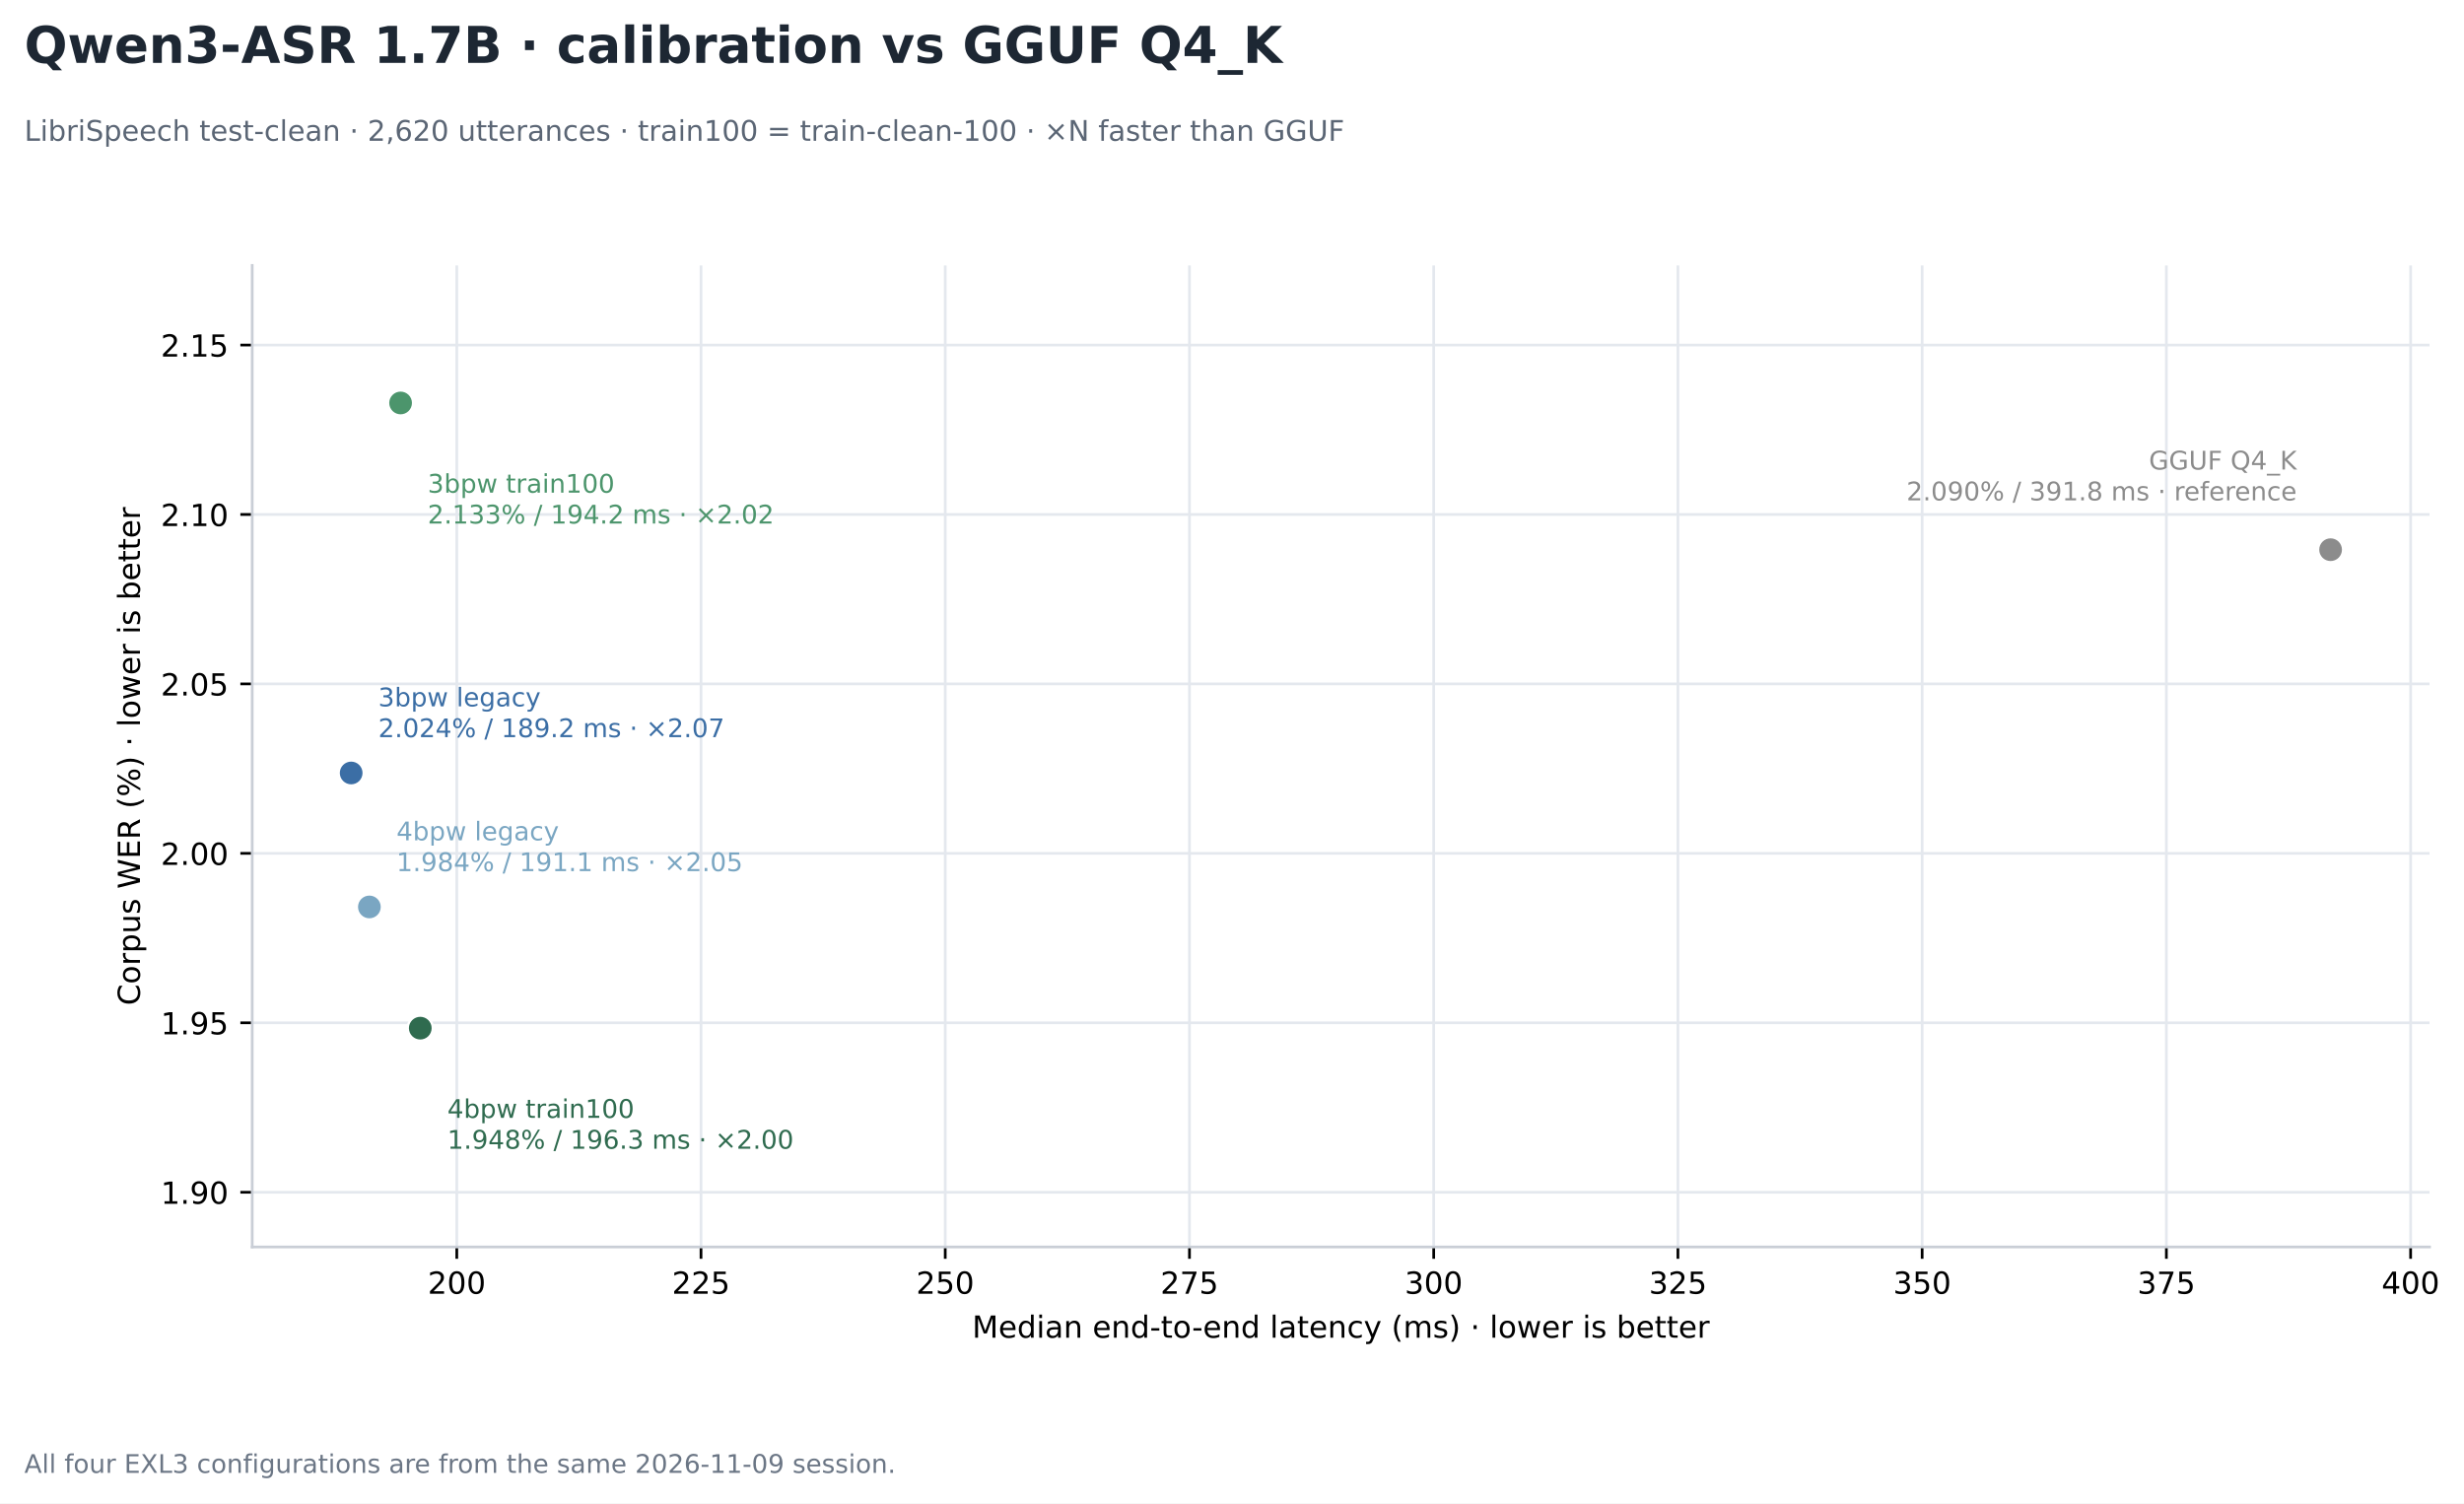
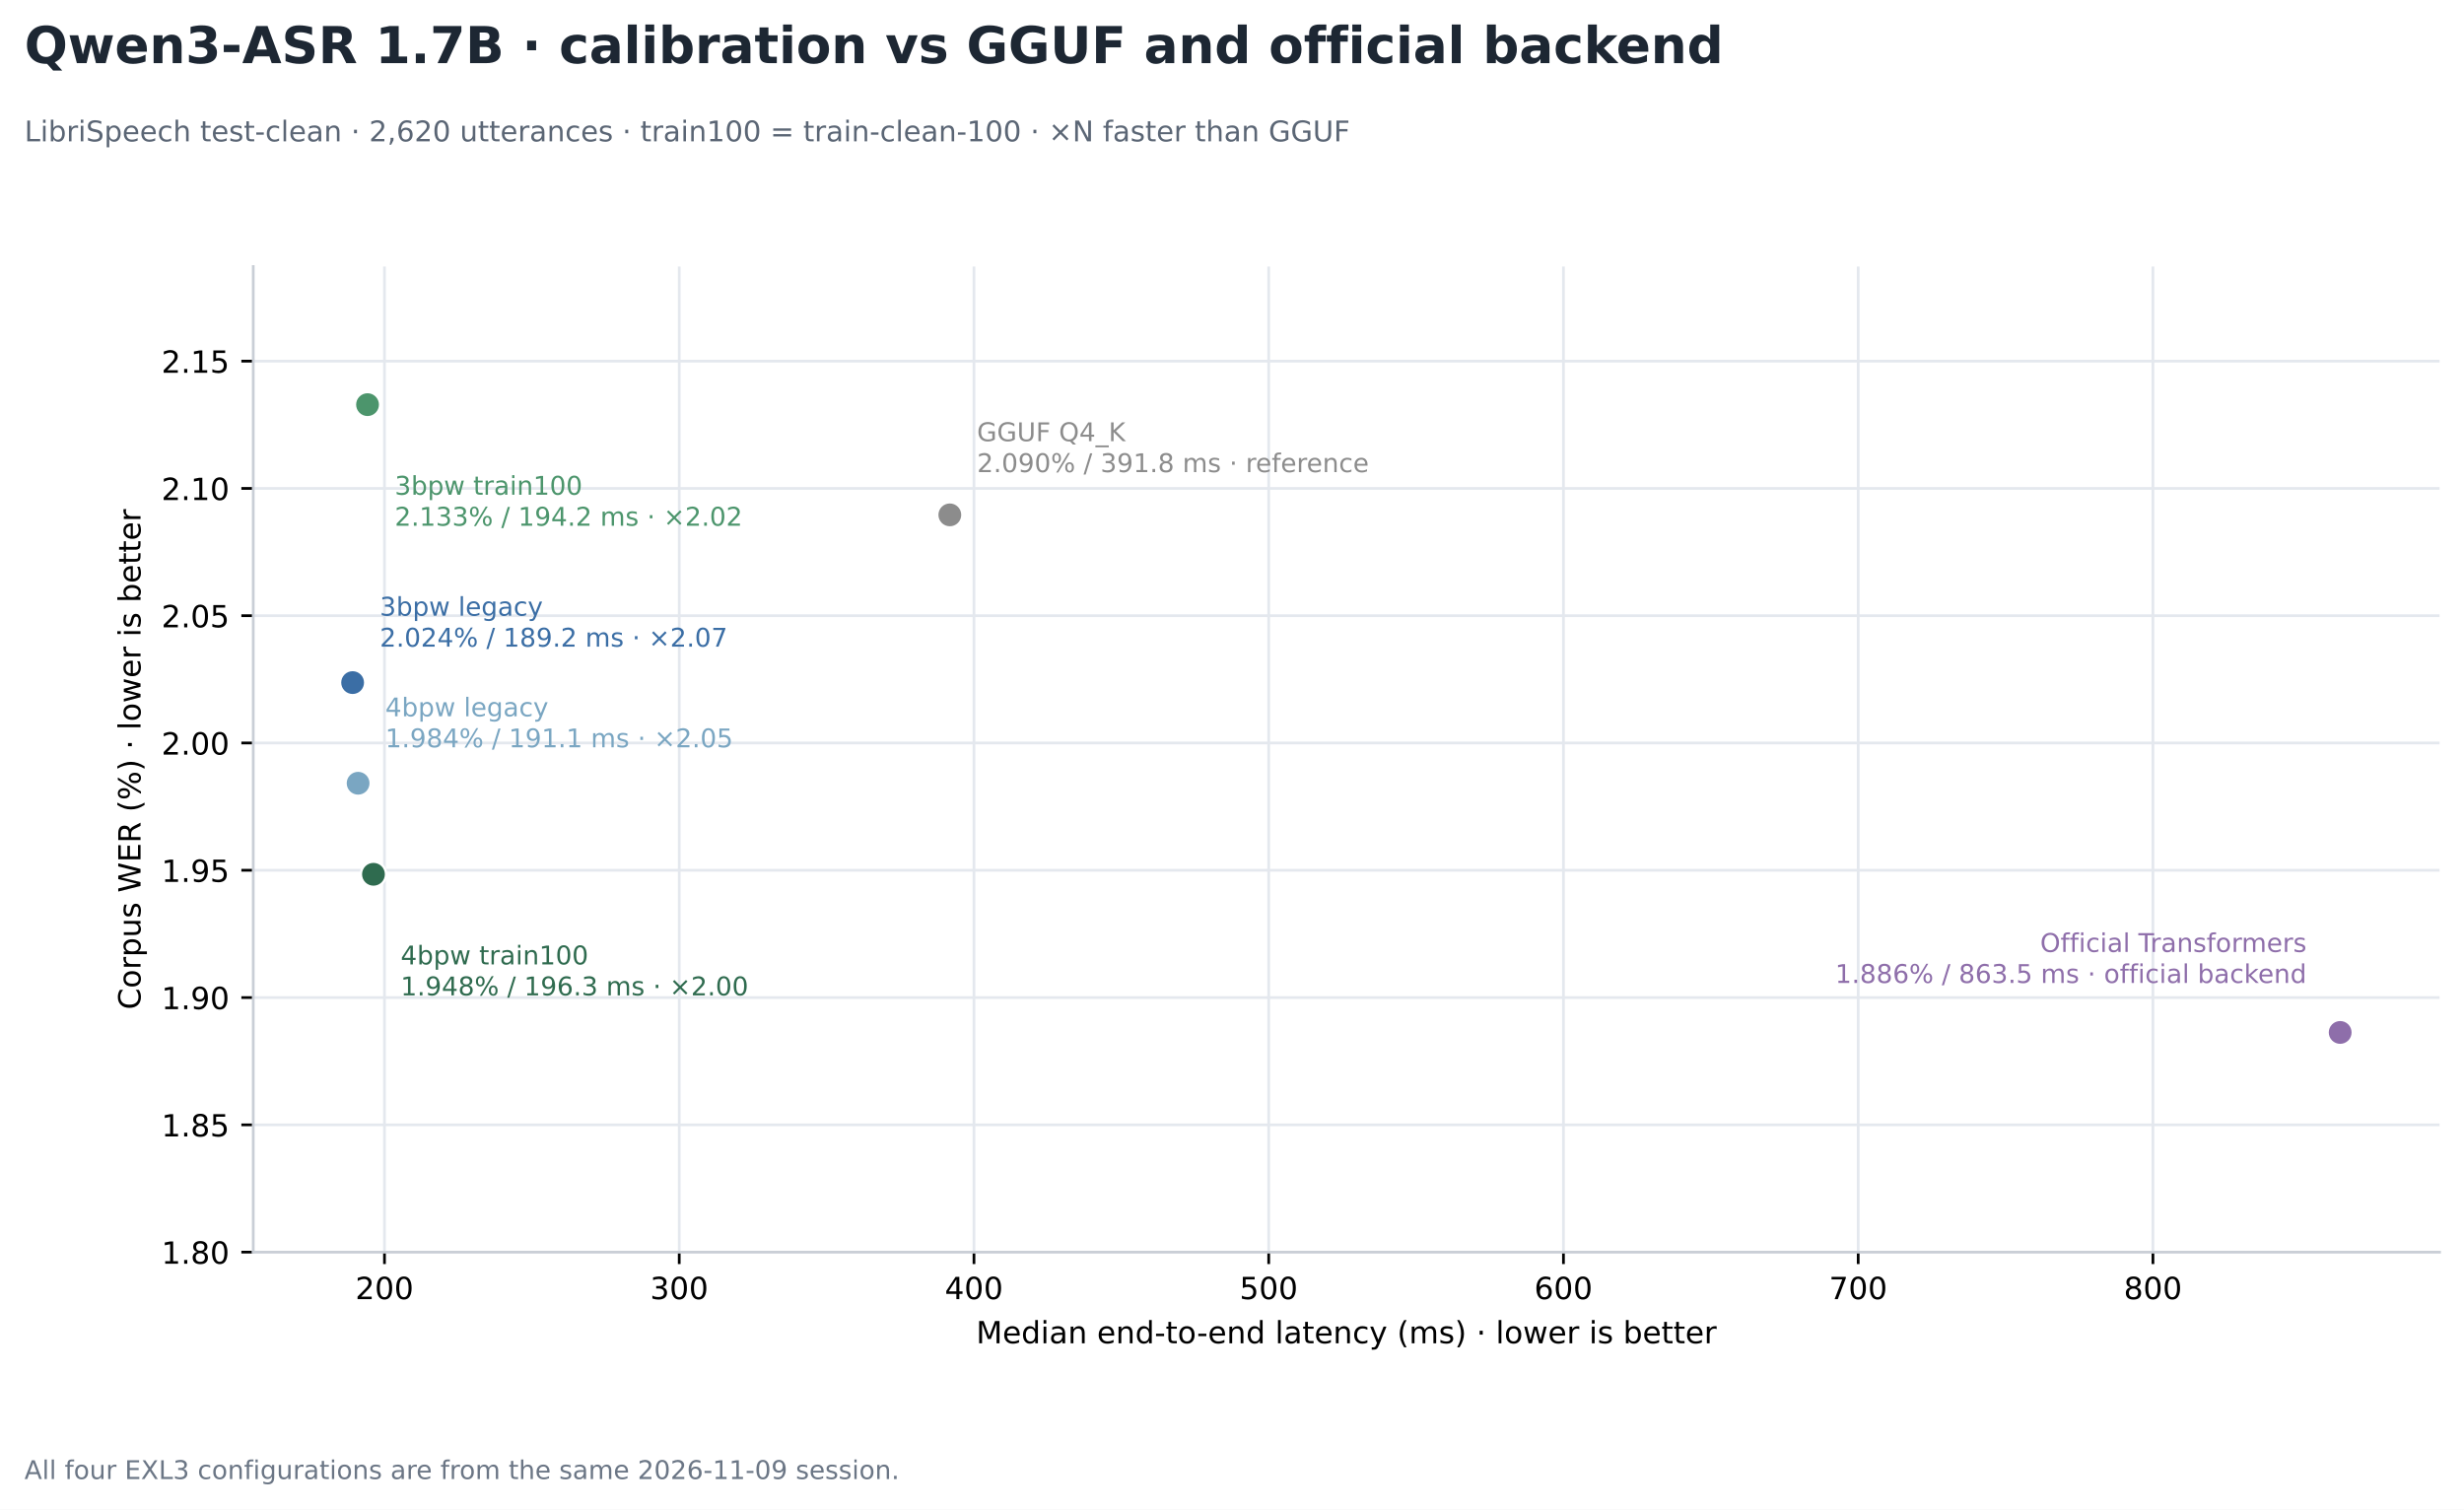
- <svg xmlns="http://www.w3.org/2000/svg" xmlns:xlink="http://www.w3.org/1999/xlink" width="728.746pt" height="444.647pt" viewBox="0 0 728.746 444.647" version="1.1">
+ <svg xmlns="http://www.w3.org/2000/svg" xmlns:xlink="http://www.w3.org/1999/xlink" width="725.76pt" height="444.647pt" viewBox="0 0 725.76 444.647" version="1.1">
  <defs>
    <style type="text/css">*{stroke-linejoin: round; stroke-linecap: butt}</style>
  </defs>
  <g id="figure_1">
    <g id="patch_1">
-       <path d="M 0 444.647 L 728.746 444.647 L 728.746 0 L 0 0 z " style="fill: #ffffff" />
+       <path d="M 0 444.647 L 725.76 444.647 L 725.76 0 L 0 0 z " style="fill: #ffffff" />
    </g>
    <g id="axes_1">
      <g id="patch_2">
        <path d="M 74.592 368.806 L 718.56 368.806 L 718.56 78.502 L 74.592 78.502 z " style="fill: #ffffff" />
      </g>
      <g id="matplotlib.axis_1">
        <g id="xtick_1">
          <g id="line2d_1">
-             <path d="M 135.095 368.806 L 135.095 78.502 " clip-path="url(#p5d3b7aebb2)" style="fill: none; stroke: #e4e8ee; stroke-width: 0.8; stroke-linecap: square" />
+             <path d="M 113.247 368.806 L 113.247 78.502 " clip-path="url(#pa45b282f70)" style="fill: none; stroke: #e4e8ee; stroke-width: 0.8; stroke-linecap: square" />
          </g>
          <g id="line2d_2">
            <defs>
-               <path id="m2b56447a4a" d="M 0 0 L 0 3.5 " style="stroke: #000000; stroke-width: 0.8" />
+               <path id="m3ea5a8fd05" d="M 0 0 L 0 3.5 " style="stroke: #000000; stroke-width: 0.8" />
            </defs>
            <g>
-               <use xlink:href="#m2b56447a4a" x="135.095" y="368.806" style="stroke: #000000; stroke-width: 0.8" />
+               <use xlink:href="#m3ea5a8fd05" x="113.247" y="368.806" style="stroke: #000000; stroke-width: 0.8" />
            </g>
          </g>
          <g id="text_1">
-             <text style="font-size: 9px; font-family: 'DejaVu Sans'; text-anchor: middle" x="135.095" y="382.644" transform="rotate(-0 135.0945 382.6435)">200</text>
+             <text style="font-size: 9px; font-family: 'DejaVu Sans'; text-anchor: middle" x="113.247" y="382.644" transform="rotate(-0 113.2474 382.6435)">200</text>
          </g>
        </g>
        <g id="xtick_2">
          <g id="line2d_3">
-             <path d="M 207.327 368.806 L 207.327 78.502 " clip-path="url(#p5d3b7aebb2)" style="fill: none; stroke: #e4e8ee; stroke-width: 0.8; stroke-linecap: square" />
+             <path d="M 200.063 368.806 L 200.063 78.502 " clip-path="url(#pa45b282f70)" style="fill: none; stroke: #e4e8ee; stroke-width: 0.8; stroke-linecap: square" />
          </g>
          <g id="line2d_4">
            <g>
-               <use xlink:href="#m2b56447a4a" x="207.327" y="368.806" style="stroke: #000000; stroke-width: 0.8" />
+               <use xlink:href="#m3ea5a8fd05" x="200.063" y="368.806" style="stroke: #000000; stroke-width: 0.8" />
            </g>
          </g>
          <g id="text_2">
-             <text style="font-size: 9px; font-family: 'DejaVu Sans'; text-anchor: middle" x="207.327" y="382.644" transform="rotate(-0 207.3273 382.6435)">225</text>
+             <text style="font-size: 9px; font-family: 'DejaVu Sans'; text-anchor: middle" x="200.063" y="382.644" transform="rotate(-0 200.0627 382.6435)">300</text>
          </g>
        </g>
        <g id="xtick_3">
          <g id="line2d_5">
-             <path d="M 279.56 368.806 L 279.56 78.502 " clip-path="url(#p5d3b7aebb2)" style="fill: none; stroke: #e4e8ee; stroke-width: 0.8; stroke-linecap: square" />
+             <path d="M 286.878 368.806 L 286.878 78.502 " clip-path="url(#pa45b282f70)" style="fill: none; stroke: #e4e8ee; stroke-width: 0.8; stroke-linecap: square" />
          </g>
          <g id="line2d_6">
            <g>
-               <use xlink:href="#m2b56447a4a" x="279.56" y="368.806" style="stroke: #000000; stroke-width: 0.8" />
+               <use xlink:href="#m3ea5a8fd05" x="286.878" y="368.806" style="stroke: #000000; stroke-width: 0.8" />
            </g>
          </g>
          <g id="text_3">
-             <text style="font-size: 9px; font-family: 'DejaVu Sans'; text-anchor: middle" x="279.56" y="382.644" transform="rotate(-0 279.56 382.6435)">250</text>
+             <text style="font-size: 9px; font-family: 'DejaVu Sans'; text-anchor: middle" x="286.878" y="382.644" transform="rotate(-0 286.878 382.6435)">400</text>
          </g>
        </g>
        <g id="xtick_4">
          <g id="line2d_7">
-             <path d="M 351.793 368.806 L 351.793 78.502 " clip-path="url(#p5d3b7aebb2)" style="fill: none; stroke: #e4e8ee; stroke-width: 0.8; stroke-linecap: square" />
+             <path d="M 373.693 368.806 L 373.693 78.502 " clip-path="url(#pa45b282f70)" style="fill: none; stroke: #e4e8ee; stroke-width: 0.8; stroke-linecap: square" />
          </g>
          <g id="line2d_8">
            <g>
-               <use xlink:href="#m2b56447a4a" x="351.793" y="368.806" style="stroke: #000000; stroke-width: 0.8" />
+               <use xlink:href="#m3ea5a8fd05" x="373.693" y="368.806" style="stroke: #000000; stroke-width: 0.8" />
            </g>
          </g>
          <g id="text_4">
-             <text style="font-size: 9px; font-family: 'DejaVu Sans'; text-anchor: middle" x="351.793" y="382.644" transform="rotate(-0 351.7928 382.6435)">275</text>
+             <text style="font-size: 9px; font-family: 'DejaVu Sans'; text-anchor: middle" x="373.693" y="382.644" transform="rotate(-0 373.6934 382.6435)">500</text>
          </g>
        </g>
        <g id="xtick_5">
          <g id="line2d_9">
-             <path d="M 424.026 368.806 L 424.026 78.502 " clip-path="url(#p5d3b7aebb2)" style="fill: none; stroke: #e4e8ee; stroke-width: 0.8; stroke-linecap: square" />
+             <path d="M 460.509 368.806 L 460.509 78.502 " clip-path="url(#pa45b282f70)" style="fill: none; stroke: #e4e8ee; stroke-width: 0.8; stroke-linecap: square" />
          </g>
          <g id="line2d_10">
            <g>
-               <use xlink:href="#m2b56447a4a" x="424.026" y="368.806" style="stroke: #000000; stroke-width: 0.8" />
+               <use xlink:href="#m3ea5a8fd05" x="460.509" y="368.806" style="stroke: #000000; stroke-width: 0.8" />
            </g>
          </g>
          <g id="text_5">
-             <text style="font-size: 9px; font-family: 'DejaVu Sans'; text-anchor: middle" x="424.026" y="382.644" transform="rotate(-0 424.0255 382.6435)">300</text>
+             <text style="font-size: 9px; font-family: 'DejaVu Sans'; text-anchor: middle" x="460.509" y="382.644" transform="rotate(-0 460.5087 382.6435)">600</text>
          </g>
        </g>
        <g id="xtick_6">
          <g id="line2d_11">
-             <path d="M 496.258 368.806 L 496.258 78.502 " clip-path="url(#p5d3b7aebb2)" style="fill: none; stroke: #e4e8ee; stroke-width: 0.8; stroke-linecap: square" />
+             <path d="M 547.324 368.806 L 547.324 78.502 " clip-path="url(#pa45b282f70)" style="fill: none; stroke: #e4e8ee; stroke-width: 0.8; stroke-linecap: square" />
          </g>
          <g id="line2d_12">
            <g>
-               <use xlink:href="#m2b56447a4a" x="496.258" y="368.806" style="stroke: #000000; stroke-width: 0.8" />
+               <use xlink:href="#m3ea5a8fd05" x="547.324" y="368.806" style="stroke: #000000; stroke-width: 0.8" />
            </g>
          </g>
          <g id="text_6">
-             <text style="font-size: 9px; font-family: 'DejaVu Sans'; text-anchor: middle" x="496.258" y="382.644" transform="rotate(-0 496.2583 382.6435)">325</text>
+             <text style="font-size: 9px; font-family: 'DejaVu Sans'; text-anchor: middle" x="547.324" y="382.644" transform="rotate(-0 547.324 382.6435)">700</text>
          </g>
        </g>
        <g id="xtick_7">
          <g id="line2d_13">
-             <path d="M 568.491 368.806 L 568.491 78.502 " clip-path="url(#p5d3b7aebb2)" style="fill: none; stroke: #e4e8ee; stroke-width: 0.8; stroke-linecap: square" />
+             <path d="M 634.139 368.806 L 634.139 78.502 " clip-path="url(#pa45b282f70)" style="fill: none; stroke: #e4e8ee; stroke-width: 0.8; stroke-linecap: square" />
          </g>
          <g id="line2d_14">
            <g>
-               <use xlink:href="#m2b56447a4a" x="568.491" y="368.806" style="stroke: #000000; stroke-width: 0.8" />
+               <use xlink:href="#m3ea5a8fd05" x="634.139" y="368.806" style="stroke: #000000; stroke-width: 0.8" />
            </g>
          </g>
          <g id="text_7">
-             <text style="font-size: 9px; font-family: 'DejaVu Sans'; text-anchor: middle" x="568.491" y="382.644" transform="rotate(-0 568.491 382.6435)">350</text>
-           </g>
-         </g>
-         <g id="xtick_8">
-           <g id="line2d_15">
-             <path d="M 640.724 368.806 L 640.724 78.502 " clip-path="url(#p5d3b7aebb2)" style="fill: none; stroke: #e4e8ee; stroke-width: 0.8; stroke-linecap: square" />
-           </g>
-           <g id="line2d_16">
-             <g>
-               <use xlink:href="#m2b56447a4a" x="640.724" y="368.806" style="stroke: #000000; stroke-width: 0.8" />
-             </g>
-           </g>
-           <g id="text_8">
-             <text style="font-size: 9px; font-family: 'DejaVu Sans'; text-anchor: middle" x="640.724" y="382.644" transform="rotate(-0 640.7238 382.6435)">375</text>
-           </g>
-         </g>
-         <g id="xtick_9">
-           <g id="line2d_17">
-             <path d="M 712.957 368.806 L 712.957 78.502 " clip-path="url(#p5d3b7aebb2)" style="fill: none; stroke: #e4e8ee; stroke-width: 0.8; stroke-linecap: square" />
-           </g>
-           <g id="line2d_18">
-             <g>
-               <use xlink:href="#m2b56447a4a" x="712.957" y="368.806" style="stroke: #000000; stroke-width: 0.8" />
-             </g>
-           </g>
-           <g id="text_9">
-             <text style="font-size: 9px; font-family: 'DejaVu Sans'; text-anchor: middle" x="712.957" y="382.644" transform="rotate(-0 712.9565 382.6435)">400</text>
-           </g>
-         </g>
-         <g id="text_10">
+             <text style="font-size: 9px; font-family: 'DejaVu Sans'; text-anchor: middle" x="634.139" y="382.644" transform="rotate(-0 634.1394 382.6435)">800</text>
+           </g>
+         </g>
+         <g id="text_8">
          <text style="font-size: 9px; font-family: 'DejaVu Sans'; text-anchor: middle" x="396.576" y="395.644" transform="rotate(-0 396.576 395.6442)">Median end-to-end latency (ms) · lower is better</text>
        </g>
      </g>
      <g id="matplotlib.axis_2">
        <g id="ytick_1">
+           <g id="line2d_15">
+             <path d="M 74.592 368.792 L 718.56 368.792 " clip-path="url(#pa45b282f70)" style="fill: none; stroke: #e4e8ee; stroke-width: 0.8; stroke-linecap: square" />
+           </g>
+           <g id="line2d_16">
+             <defs>
+               <path id="m851efeffc3" d="M 0 0 L -3.5 0 " style="stroke: #000000; stroke-width: 0.8" />
+             </defs>
+             <g>
+               <use xlink:href="#m851efeffc3" x="74.592" y="368.792" style="stroke: #000000; stroke-width: 0.8" />
+             </g>
+           </g>
+           <g id="text_9">
+             <text style="font-size: 9px; font-family: 'DejaVu Sans'; text-anchor: end" x="67.592" y="372.21" transform="rotate(-0 67.592 372.2105)">1.80</text>
+           </g>
+         </g>
+         <g id="ytick_2">
+           <g id="line2d_17">
+             <path d="M 74.592 331.302 L 718.56 331.302 " clip-path="url(#pa45b282f70)" style="fill: none; stroke: #e4e8ee; stroke-width: 0.8; stroke-linecap: square" />
+           </g>
+           <g id="line2d_18">
+             <g>
+               <use xlink:href="#m851efeffc3" x="74.592" y="331.302" style="stroke: #000000; stroke-width: 0.8" />
+             </g>
+           </g>
+           <g id="text_10">
+             <text style="font-size: 9px; font-family: 'DejaVu Sans'; text-anchor: end" x="67.592" y="334.721" transform="rotate(-0 67.592 334.7209)">1.85</text>
+           </g>
+         </g>
+         <g id="ytick_3">
          <g id="line2d_19">
-             <path d="M 74.592 352.617 L 718.56 352.617 " clip-path="url(#p5d3b7aebb2)" style="fill: none; stroke: #e4e8ee; stroke-width: 0.8; stroke-linecap: square" />
+             <path d="M 74.592 293.812 L 718.56 293.812 " clip-path="url(#pa45b282f70)" style="fill: none; stroke: #e4e8ee; stroke-width: 0.8; stroke-linecap: square" />
          </g>
          <g id="line2d_20">
-             <defs>
-               <path id="m49f81f3943" d="M 0 0 L -3.5 0 " style="stroke: #000000; stroke-width: 0.8" />
-             </defs>
-             <g>
-               <use xlink:href="#m49f81f3943" x="74.592" y="352.617" style="stroke: #000000; stroke-width: 0.8" />
+             <g>
+               <use xlink:href="#m851efeffc3" x="74.592" y="293.812" style="stroke: #000000; stroke-width: 0.8" />
            </g>
          </g>
          <g id="text_11">
-             <text style="font-size: 9px; font-family: 'DejaVu Sans'; text-anchor: end" x="67.592" y="356.036" transform="rotate(-0 67.592 356.0358)">1.90</text>
-           </g>
-         </g>
-         <g id="ytick_2">
+             <text style="font-size: 9px; font-family: 'DejaVu Sans'; text-anchor: end" x="67.592" y="297.231" transform="rotate(-0 67.592 297.2314)">1.90</text>
+           </g>
+         </g>
+         <g id="ytick_4">
          <g id="line2d_21">
-             <path d="M 74.592 302.503 L 718.56 302.503 " clip-path="url(#p5d3b7aebb2)" style="fill: none; stroke: #e4e8ee; stroke-width: 0.8; stroke-linecap: square" />
+             <path d="M 74.592 256.323 L 718.56 256.323 " clip-path="url(#pa45b282f70)" style="fill: none; stroke: #e4e8ee; stroke-width: 0.8; stroke-linecap: square" />
          </g>
          <g id="line2d_22">
            <g>
-               <use xlink:href="#m49f81f3943" x="74.592" y="302.503" style="stroke: #000000; stroke-width: 0.8" />
+               <use xlink:href="#m851efeffc3" x="74.592" y="256.323" style="stroke: #000000; stroke-width: 0.8" />
            </g>
          </g>
          <g id="text_12">
-             <text style="font-size: 9px; font-family: 'DejaVu Sans'; text-anchor: end" x="67.592" y="305.922" transform="rotate(-0 67.592 305.9222)">1.95</text>
-           </g>
-         </g>
-         <g id="ytick_3">
+             <text style="font-size: 9px; font-family: 'DejaVu Sans'; text-anchor: end" x="67.592" y="259.742" transform="rotate(-0 67.592 259.7419)">1.95</text>
+           </g>
+         </g>
+         <g id="ytick_5">
          <g id="line2d_23">
-             <path d="M 74.592 252.39 L 718.56 252.39 " clip-path="url(#p5d3b7aebb2)" style="fill: none; stroke: #e4e8ee; stroke-width: 0.8; stroke-linecap: square" />
+             <path d="M 74.592 218.833 L 718.56 218.833 " clip-path="url(#pa45b282f70)" style="fill: none; stroke: #e4e8ee; stroke-width: 0.8; stroke-linecap: square" />
          </g>
          <g id="line2d_24">
            <g>
-               <use xlink:href="#m49f81f3943" x="74.592" y="252.39" style="stroke: #000000; stroke-width: 0.8" />
+               <use xlink:href="#m851efeffc3" x="74.592" y="218.833" style="stroke: #000000; stroke-width: 0.8" />
            </g>
          </g>
          <g id="text_13">
-             <text style="font-size: 9px; font-family: 'DejaVu Sans'; text-anchor: end" x="67.592" y="255.809" transform="rotate(-0 67.592 255.8087)">2.00</text>
-           </g>
-         </g>
-         <g id="ytick_4">
+             <text style="font-size: 9px; font-family: 'DejaVu Sans'; text-anchor: end" x="67.592" y="222.252" transform="rotate(-0 67.592 222.2523)">2.00</text>
+           </g>
+         </g>
+         <g id="ytick_6">
          <g id="line2d_25">
-             <path d="M 74.592 202.276 L 718.56 202.276 " clip-path="url(#p5d3b7aebb2)" style="fill: none; stroke: #e4e8ee; stroke-width: 0.8; stroke-linecap: square" />
+             <path d="M 74.592 181.344 L 718.56 181.344 " clip-path="url(#pa45b282f70)" style="fill: none; stroke: #e4e8ee; stroke-width: 0.8; stroke-linecap: square" />
          </g>
          <g id="line2d_26">
            <g>
-               <use xlink:href="#m49f81f3943" x="74.592" y="202.276" style="stroke: #000000; stroke-width: 0.8" />
+               <use xlink:href="#m851efeffc3" x="74.592" y="181.344" style="stroke: #000000; stroke-width: 0.8" />
            </g>
          </g>
          <g id="text_14">
-             <text style="font-size: 9px; font-family: 'DejaVu Sans'; text-anchor: end" x="67.592" y="205.695" transform="rotate(-0 67.592 205.6951)">2.05</text>
-           </g>
-         </g>
-         <g id="ytick_5">
+             <text style="font-size: 9px; font-family: 'DejaVu Sans'; text-anchor: end" x="67.592" y="184.763" transform="rotate(-0 67.592 184.7628)">2.05</text>
+           </g>
+         </g>
+         <g id="ytick_7">
          <g id="line2d_27">
-             <path d="M 74.592 152.163 L 718.56 152.163 " clip-path="url(#p5d3b7aebb2)" style="fill: none; stroke: #e4e8ee; stroke-width: 0.8; stroke-linecap: square" />
+             <path d="M 74.592 143.854 L 718.56 143.854 " clip-path="url(#pa45b282f70)" style="fill: none; stroke: #e4e8ee; stroke-width: 0.8; stroke-linecap: square" />
          </g>
          <g id="line2d_28">
            <g>
-               <use xlink:href="#m49f81f3943" x="74.592" y="152.163" style="stroke: #000000; stroke-width: 0.8" />
+               <use xlink:href="#m851efeffc3" x="74.592" y="143.854" style="stroke: #000000; stroke-width: 0.8" />
            </g>
          </g>
          <g id="text_15">
-             <text style="font-size: 9px; font-family: 'DejaVu Sans'; text-anchor: end" x="67.592" y="155.582" transform="rotate(-0 67.592 155.5815)">2.10</text>
-           </g>
-         </g>
-         <g id="ytick_6">
+             <text style="font-size: 9px; font-family: 'DejaVu Sans'; text-anchor: end" x="67.592" y="147.273" transform="rotate(-0 67.592 147.2732)">2.10</text>
+           </g>
+         </g>
+         <g id="ytick_8">
          <g id="line2d_29">
-             <path d="M 74.592 102.049 L 718.56 102.049 " clip-path="url(#p5d3b7aebb2)" style="fill: none; stroke: #e4e8ee; stroke-width: 0.8; stroke-linecap: square" />
+             <path d="M 74.592 106.365 L 718.56 106.365 " clip-path="url(#pa45b282f70)" style="fill: none; stroke: #e4e8ee; stroke-width: 0.8; stroke-linecap: square" />
          </g>
          <g id="line2d_30">
            <g>
-               <use xlink:href="#m49f81f3943" x="74.592" y="102.049" style="stroke: #000000; stroke-width: 0.8" />
+               <use xlink:href="#m851efeffc3" x="74.592" y="106.365" style="stroke: #000000; stroke-width: 0.8" />
            </g>
          </g>
          <g id="text_16">
-             <text style="font-size: 9px; font-family: 'DejaVu Sans'; text-anchor: end" x="67.592" y="105.468" transform="rotate(-0 67.592 105.4679)">2.15</text>
+             <text style="font-size: 9px; font-family: 'DejaVu Sans'; text-anchor: end" x="67.592" y="109.784" transform="rotate(-0 67.592 109.7837)">2.15</text>
          </g>
        </g>
        <g id="text_17">
          <text style="font-size: 9px; font-family: 'DejaVu Sans'; text-anchor: middle" x="41.391" y="223.654" transform="rotate(-90 41.39083 223.6537)">Corpus WER (%) · lower is better</text>
        </g>
      </g>
      <g id="patch_3">
        <path d="M 74.592 368.806 L 74.592 78.502 " style="fill: none; stroke: #c9ced6; stroke-width: 0.8; stroke-linejoin: miter; stroke-linecap: square" />
      </g>
      <g id="patch_4">
        <path d="M 74.592 368.806 L 718.56 368.806 " style="fill: none; stroke: #c9ced6; stroke-width: 0.8; stroke-linejoin: miter; stroke-linecap: square" />
      </g>
      <g id="PathCollection_1">
        <defs>
-           <path id="mf4e22418c7" d="M 0 3.708 C 0.983 3.708 1.927 3.317 2.622 2.622 C 3.317 1.927 3.708 0.983 3.708 0 C 3.708 -0.983 3.317 -1.927 2.622 -2.622 C 1.927 -3.317 0.983 -3.708 0 -3.708 C -0.983 -3.708 -1.927 -3.317 -2.622 -2.622 C -3.317 -1.927 -3.708 -0.983 -3.708 0 C -3.708 0.983 -3.317 1.927 -2.622 2.622 C -1.927 3.317 -0.983 3.708 0 3.708 z " style="stroke: #ffffff; stroke-width: 0.7" />
-         </defs>
-         <g clip-path="url(#p5d3b7aebb2)">
-           <use xlink:href="#mf4e22418c7" x="103.863" y="228.616" style="fill: #3b6ea5; stroke: #ffffff; stroke-width: 0.7" />
+           <path id="mf47a09ff1a" d="M 0 3.708 C 0.983 3.708 1.927 3.317 2.622 2.622 C 3.317 1.927 3.708 0.983 3.708 0 C 3.708 -0.983 3.317 -1.927 2.622 -2.622 C 1.927 -3.317 0.983 -3.708 0 -3.708 C -0.983 -3.708 -1.927 -3.317 -2.622 -2.622 C -3.317 -1.927 -3.708 -0.983 -3.708 0 C -3.708 0.983 -3.317 1.927 -2.622 2.622 C -1.927 3.317 -0.983 3.708 0 3.708 z " style="stroke: #ffffff; stroke-width: 0.7" />
+         </defs>
+         <g clip-path="url(#pa45b282f70)">
+           <use xlink:href="#mf47a09ff1a" x="103.863" y="201.048" style="fill: #3b6ea5; stroke: #ffffff; stroke-width: 0.7" />
        </g>
      </g>
      <g id="text_18">
-         <text style="font-size: 7.6px; font-family: 'DejaVu Sans'; fill: #3b6ea5" transform="translate(111.8633 208.9079)">3bpw legacy</text>
-         <text style="font-size: 7.6px; font-family: 'DejaVu Sans'; fill: #3b6ea5" transform="translate(111.8633 218.0294)">2.024% / 189.2 ms · ×2.07</text>
+         <text style="font-size: 7.6px; font-family: 'DejaVu Sans'; fill: #3b6ea5" transform="translate(111.8633 181.3404)">3bpw legacy</text>
+         <text style="font-size: 7.6px; font-family: 'DejaVu Sans'; fill: #3b6ea5" transform="translate(111.8633 190.4619)">2.024% / 189.2 ms · ×2.07</text>
      </g>
      <g id="PathCollection_2">
        <defs>
-           <path id="mcaf4fd11a1" d="M 0 3.708 C 0.983 3.708 1.927 3.317 2.622 2.622 C 3.317 1.927 3.708 0.983 3.708 0 C 3.708 -0.983 3.317 -1.927 2.622 -2.622 C 1.927 -3.317 0.983 -3.708 0 -3.708 C -0.983 -3.708 -1.927 -3.317 -2.622 -2.622 C -3.317 -1.927 -3.708 -0.983 -3.708 0 C -3.708 0.983 -3.317 1.927 -2.622 2.622 C -1.927 3.317 -0.983 3.708 0 3.708 z " style="stroke: #ffffff; stroke-width: 0.7" />
-         </defs>
-         <g clip-path="url(#p5d3b7aebb2)">
-           <use xlink:href="#mcaf4fd11a1" x="118.48" y="119.181" style="fill: #4c956c; stroke: #ffffff; stroke-width: 0.7" />
+           <path id="m1455245602" d="M 0 3.708 C 0.983 3.708 1.927 3.317 2.622 2.622 C 3.317 1.927 3.708 0.983 3.708 0 C 3.708 -0.983 3.317 -1.927 2.622 -2.622 C 1.927 -3.317 0.983 -3.708 0 -3.708 C -0.983 -3.708 -1.927 -3.317 -2.622 -2.622 C -3.317 -1.927 -3.708 -0.983 -3.708 0 C -3.708 0.983 -3.317 1.927 -2.622 2.622 C -1.927 3.317 -0.983 3.708 0 3.708 z " style="stroke: #ffffff; stroke-width: 0.7" />
+         </defs>
+         <g clip-path="url(#pa45b282f70)">
+           <use xlink:href="#m1455245602" x="108.255" y="119.181" style="fill: #4c956c; stroke: #ffffff; stroke-width: 0.7" />
        </g>
      </g>
      <g id="text_19">
-         <text style="font-size: 7.6px; font-family: 'DejaVu Sans'; fill: #4c956c" transform="translate(126.4801 145.7168)">3bpw train100</text>
-         <text style="font-size: 7.6px; font-family: 'DejaVu Sans'; fill: #4c956c" transform="translate(126.4801 154.8382)">2.133% / 194.2 ms · ×2.02</text>
+         <text style="font-size: 7.6px; font-family: 'DejaVu Sans'; fill: #4c956c" transform="translate(116.2552 145.7168)">3bpw train100</text>
+         <text style="font-size: 7.6px; font-family: 'DejaVu Sans'; fill: #4c956c" transform="translate(116.2552 154.8382)">2.133% / 194.2 ms · ×2.02</text>
      </g>
      <g id="PathCollection_3">
        <defs>
-           <path id="ma5662d0e02" d="M 0 3.708 C 0.983 3.708 1.927 3.317 2.622 2.622 C 3.317 1.927 3.708 0.983 3.708 0 C 3.708 -0.983 3.317 -1.927 2.622 -2.622 C 1.927 -3.317 0.983 -3.708 0 -3.708 C -0.983 -3.708 -1.927 -3.317 -2.622 -2.622 C -3.317 -1.927 -3.708 -0.983 -3.708 0 C -3.708 0.983 -3.317 1.927 -2.622 2.622 C -1.927 3.317 -0.983 3.708 0 3.708 z " style="stroke: #ffffff; stroke-width: 0.7" />
-         </defs>
-         <g clip-path="url(#p5d3b7aebb2)">
-           <use xlink:href="#ma5662d0e02" x="109.248" y="268.239" style="fill: #7aa6c2; stroke: #ffffff; stroke-width: 0.7" />
+           <path id="m1da0c92c73" d="M 0 3.708 C 0.983 3.708 1.927 3.317 2.622 2.622 C 3.317 1.927 3.708 0.983 3.708 0 C 3.708 -0.983 3.317 -1.927 2.622 -2.622 C 1.927 -3.317 0.983 -3.708 0 -3.708 C -0.983 -3.708 -1.927 -3.317 -2.622 -2.622 C -3.317 -1.927 -3.708 -0.983 -3.708 0 C -3.708 0.983 -3.317 1.927 -2.622 2.622 C -1.927 3.317 -0.983 3.708 0 3.708 z " style="stroke: #ffffff; stroke-width: 0.7" />
+         </defs>
+         <g clip-path="url(#pa45b282f70)">
+           <use xlink:href="#m1da0c92c73" x="105.481" y="230.69" style="fill: #7aa6c2; stroke: #ffffff; stroke-width: 0.7" />
        </g>
      </g>
      <g id="text_20">
-         <text style="font-size: 7.6px; font-family: 'DejaVu Sans'; fill: #7aa6c2" transform="translate(117.2478 248.5309)">4bpw legacy</text>
-         <text style="font-size: 7.6px; font-family: 'DejaVu Sans'; fill: #7aa6c2" transform="translate(117.2478 257.6524)">1.984% / 191.1 ms · ×2.05</text>
+         <text style="font-size: 7.6px; font-family: 'DejaVu Sans'; fill: #7aa6c2" transform="translate(113.4812 210.982)">4bpw legacy</text>
+         <text style="font-size: 7.6px; font-family: 'DejaVu Sans'; fill: #7aa6c2" transform="translate(113.4812 220.1035)">1.984% / 191.1 ms · ×2.05</text>
      </g>
      <g id="PathCollection_4">
        <defs>
-           <path id="m68c72be4c1" d="M 0 3.708 C 0.983 3.708 1.927 3.317 2.622 2.622 C 3.317 1.927 3.708 0.983 3.708 0 C 3.708 -0.983 3.317 -1.927 2.622 -2.622 C 1.927 -3.317 0.983 -3.708 0 -3.708 C -0.983 -3.708 -1.927 -3.317 -2.622 -2.622 C -3.317 -1.927 -3.708 -0.983 -3.708 0 C -3.708 0.983 -3.317 1.927 -2.622 2.622 C -1.927 3.317 -0.983 3.708 0 3.708 z " style="stroke: #ffffff; stroke-width: 0.7" />
-         </defs>
-         <g clip-path="url(#p5d3b7aebb2)">
-           <use xlink:href="#m68c72be4c1" x="124.3" y="304.088" style="fill: #2f6b4f; stroke: #ffffff; stroke-width: 0.7" />
+           <path id="m12b929cb13" d="M 0 3.708 C 0.983 3.708 1.927 3.317 2.622 2.622 C 3.317 1.927 3.708 0.983 3.708 0 C 3.708 -0.983 3.317 -1.927 2.622 -2.622 C 1.927 -3.317 0.983 -3.708 0 -3.708 C -0.983 -3.708 -1.927 -3.317 -2.622 -2.622 C -3.317 -1.927 -3.708 -0.983 -3.708 0 C -3.708 0.983 -3.317 1.927 -2.622 2.622 C -1.927 3.317 -0.983 3.708 0 3.708 z " style="stroke: #ffffff; stroke-width: 0.7" />
+         </defs>
+         <g clip-path="url(#pa45b282f70)">
+           <use xlink:href="#m12b929cb13" x="110.004" y="257.509" style="fill: #2f6b4f; stroke: #ffffff; stroke-width: 0.7" />
        </g>
      </g>
      <g id="text_21">
-         <text style="font-size: 7.6px; font-family: 'DejaVu Sans'; fill: #2f6b4f" transform="translate(132.2995 330.6238)">4bpw train100</text>
-         <text style="font-size: 7.6px; font-family: 'DejaVu Sans'; fill: #2f6b4f" transform="translate(132.2995 339.7452)">1.948% / 196.3 ms · ×2.00</text>
+         <text style="font-size: 7.6px; font-family: 'DejaVu Sans'; fill: #2f6b4f" transform="translate(118.0038 284.0441)">4bpw train100</text>
+         <text style="font-size: 7.6px; font-family: 'DejaVu Sans'; fill: #2f6b4f" transform="translate(118.0038 293.1656)">1.948% / 196.3 ms · ×2.00</text>
      </g>
      <g id="PathCollection_5">
        <defs>
-           <path id="me493ec7a02" d="M 0 3.708 C 0.983 3.708 1.927 3.317 2.622 2.622 C 3.317 1.927 3.708 0.983 3.708 0 C 3.708 -0.983 3.317 -1.927 2.622 -2.622 C 1.927 -3.317 0.983 -3.708 0 -3.708 C -0.983 -3.708 -1.927 -3.317 -2.622 -2.622 C -3.317 -1.927 -3.708 -0.983 -3.708 0 C -3.708 0.983 -3.317 1.927 -2.622 2.622 C -1.927 3.317 -0.983 3.708 0 3.708 z " style="stroke: #ffffff; stroke-width: 0.7" />
-         </defs>
-         <g clip-path="url(#p5d3b7aebb2)">
-           <use xlink:href="#me493ec7a02" x="689.289" y="162.578" style="fill: #8c8c8c; stroke: #ffffff; stroke-width: 0.7" />
+           <path id="ma5f702d1f9" d="M 0 3.708 C 0.983 3.708 1.927 3.317 2.622 2.622 C 3.317 1.927 3.708 0.983 3.708 0 C 3.708 -0.983 3.317 -1.927 2.622 -2.622 C 1.927 -3.317 0.983 -3.708 0 -3.708 C -0.983 -3.708 -1.927 -3.317 -2.622 -2.622 C -3.317 -1.927 -3.708 -0.983 -3.708 0 C -3.708 0.983 -3.317 1.927 -2.622 2.622 C -1.927 3.317 -0.983 3.708 0 3.708 z " style="stroke: #ffffff; stroke-width: 0.7" />
+         </defs>
+         <g clip-path="url(#pa45b282f70)">
+           <use xlink:href="#ma5f702d1f9" x="279.767" y="151.646" style="fill: #8c8c8c; stroke: #ffffff; stroke-width: 0.7" />
        </g>
      </g>
      <g id="text_22">
-         <text style="font-size: 7.6px; font-family: 'DejaVu Sans'; fill: #8c8c8c" transform="translate(635.5602 138.8691)">GGUF Q4_K</text>
-         <text style="font-size: 7.6px; font-family: 'DejaVu Sans'; fill: #8c8c8c" transform="translate(563.8483 147.9912)">2.090% / 391.8 ms · reference</text>
-       </g>
-     </g>
-     <g id="text_23">
-       <text style="font-weight: 700; font-size: 15px; font-family: 'DejaVu Sans'; text-anchor: start; fill: #1d2733" x="7.2" y="18.598" transform="rotate(-0 7.2 18.59766)">Qwen3-ASR 1.7B · calibration vs GGUF Q4_K</text>
+         <text style="font-size: 7.6px; font-family: 'DejaVu Sans'; fill: #8c8c8c" transform="translate(287.7666 129.9372)">GGUF Q4_K</text>
+         <text style="font-size: 7.6px; font-family: 'DejaVu Sans'; fill: #8c8c8c" transform="translate(287.7666 139.0593)">2.090% / 391.8 ms · reference</text>
+       </g>
+       <g id="PathCollection_6">
+         <defs>
+           <path id="mc9a061ae8f" d="M 0 3.708 C 0.983 3.708 1.927 3.317 2.622 2.622 C 3.317 1.927 3.708 0.983 3.708 0 C 3.708 -0.983 3.317 -1.927 2.622 -2.622 C 1.927 -3.317 0.983 -3.708 0 -3.708 C -0.983 -3.708 -1.927 -3.317 -2.622 -2.622 C -3.317 -1.927 -3.708 -0.983 -3.708 0 C -3.708 0.983 -3.317 1.927 -2.622 2.622 C -1.927 3.317 -0.983 3.708 0 3.708 z " style="stroke: #ffffff; stroke-width: 0.7" />
+         </defs>
+         <g clip-path="url(#pa45b282f70)">
+           <use xlink:href="#mc9a061ae8f" x="689.289" y="304.088" style="fill: #8e6eaa; stroke: #ffffff; stroke-width: 0.7" />
+         </g>
+       </g>
+       <g id="text_23">
+         <text style="font-size: 7.6px; font-family: 'DejaVu Sans'; fill: #8e6eaa" transform="translate(600.922 280.3796)">Official Transformers</text>
+         <text style="font-size: 7.6px; font-family: 'DejaVu Sans'; fill: #8e6eaa" transform="translate(540.5567 289.5017)">1.886% / 863.5 ms · official backend</text>
+       </g>
    </g>
    <g id="text_24">
+       <text style="font-weight: 700; font-size: 15px; font-family: 'DejaVu Sans'; text-anchor: start; fill: #1d2733" x="7.2" y="18.598" transform="rotate(-0 7.2 18.59766)">Qwen3-ASR 1.7B · calibration vs GGUF and official backend</text>
+     </g>
+     <g id="text_25">
      <text style="font-size: 8.4px; font-family: 'DejaVu Sans'; text-anchor: start; fill: #5b6675" x="7.2" y="41.638" transform="rotate(-0 7.2 41.63766)">LibriSpeech test-clean · 2,620 utterances · train100 = train-clean-100 · ×N faster than GGUF</text>
    </g>
-     <g id="text_25">
+     <g id="text_26">
      <text style="font-size: 7.6px; font-family: 'DejaVu Sans'; text-anchor: start; fill: #6b7685" x="7.2" y="435.622" transform="rotate(-0 7.2 435.6217)">All four EXL3 configurations are from the same 2026-11-09 session.</text>
    </g>
  </g>
  <defs>
-     <clipPath id="p5d3b7aebb2">
+     <clipPath id="pa45b282f70">
      <rect x="74.592" y="78.502" width="643.968" height="290.304" />
    </clipPath>
  </defs>
</svg>
